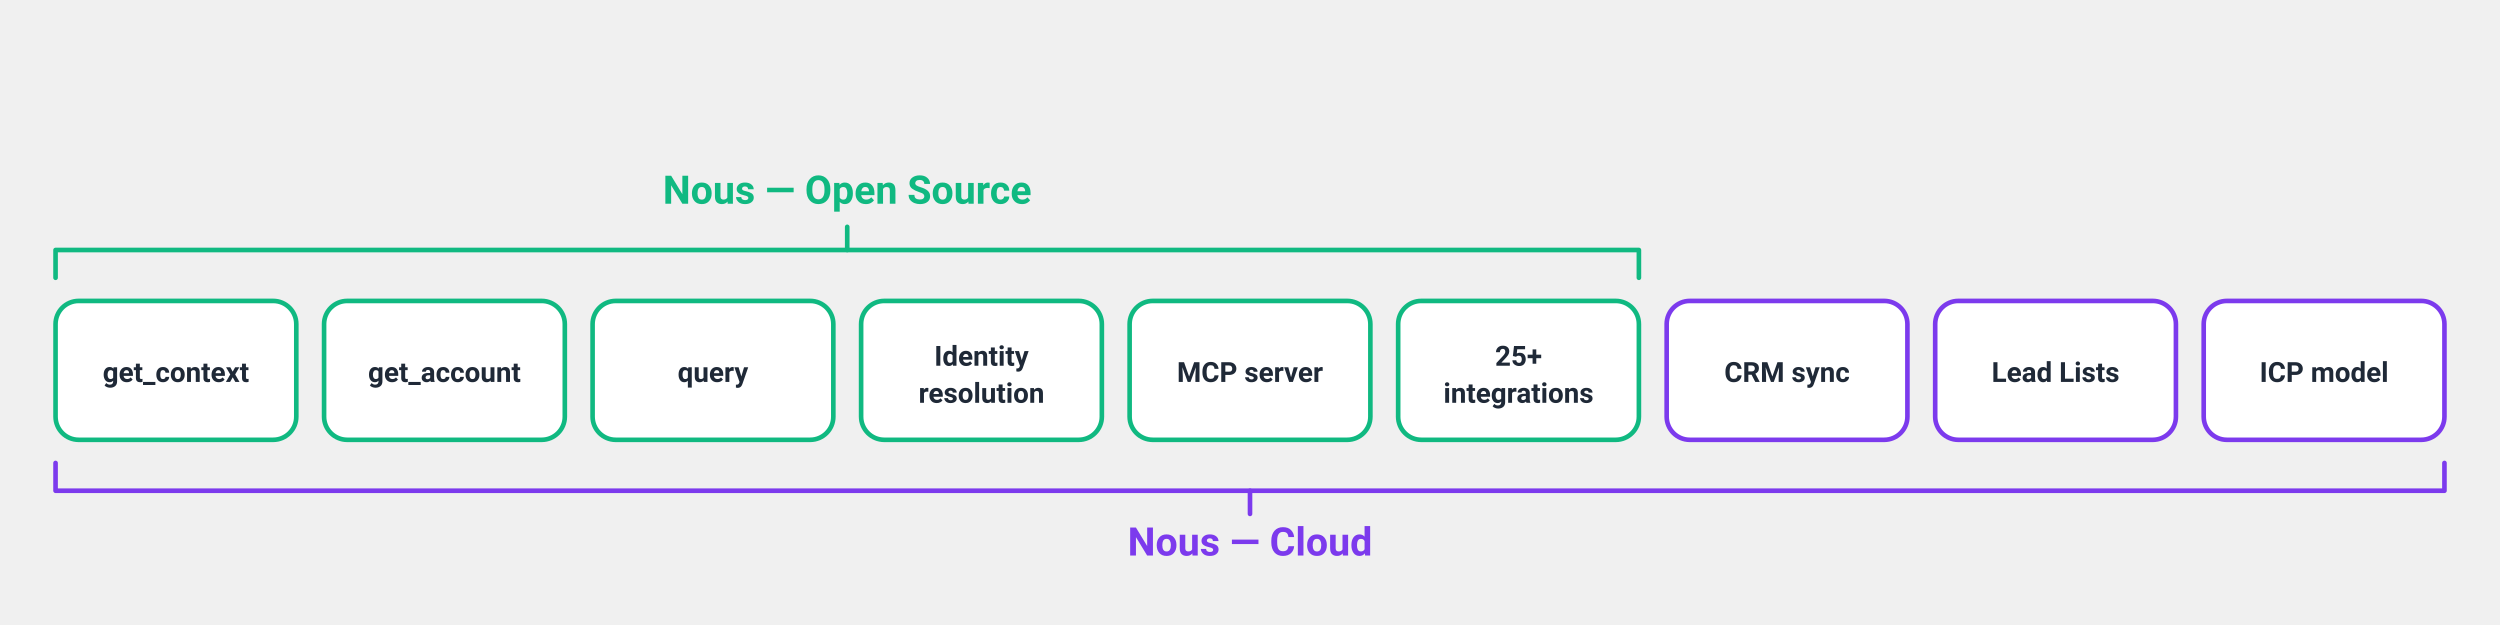
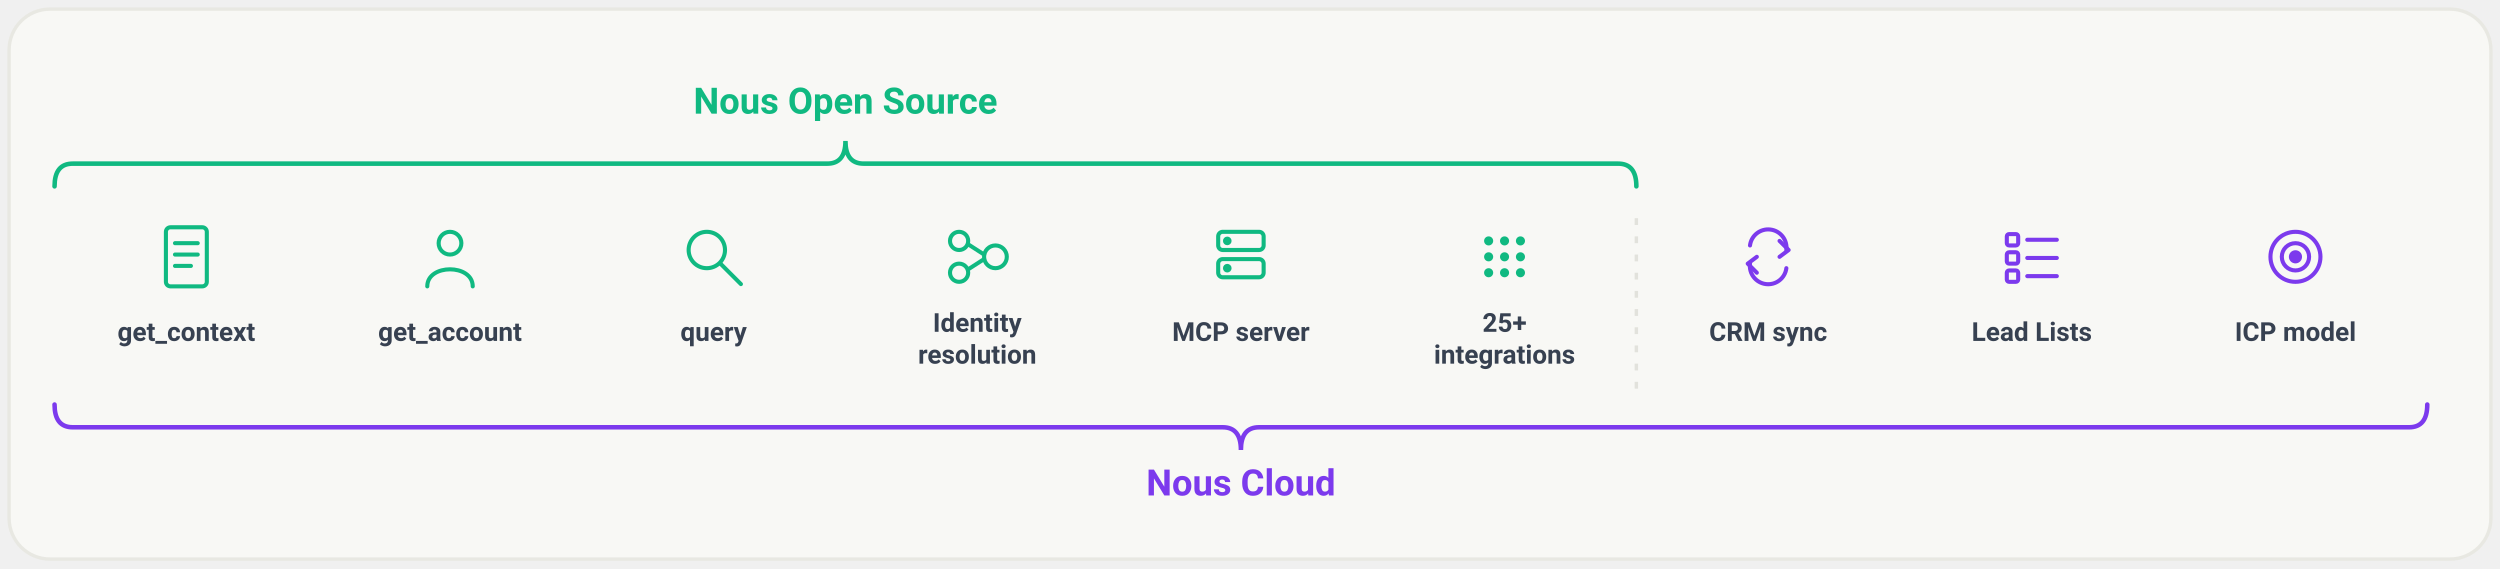
- <svg xmlns="http://www.w3.org/2000/svg" viewBox="0 0 1080 270" font-family="ui-sans-serif, system-ui, -apple-system, Segoe UI, Roboto, sans-serif">
-   <path d="M24 120 L24 108 L708 108 L708 120" fill="none" stroke="#10B981" stroke-width="2" stroke-linecap="round" stroke-linejoin="round" />
-   <path d="M366 108 L366 98" fill="none" stroke="#10B981" stroke-width="2" stroke-linecap="round" />
-   <text x="366" y="88" text-anchor="middle" fill="#10B981" font-size="17" font-weight="700">Nous — Open Source</text>
-   <g>
-     <rect x="24" y="130" width="104" height="60" rx="10" fill="#FFFFFF" stroke="#10B981" stroke-width="2" />
-     <text x="76" y="165" text-anchor="middle" fill="#1F2937" font-size="12" font-weight="600">get_context</text>
-     <rect x="140" y="130" width="104" height="60" rx="10" fill="#FFFFFF" stroke="#10B981" stroke-width="2" />
-     <text x="192" y="165" text-anchor="middle" fill="#1F2937" font-size="12" font-weight="600">get_account</text>
-     <rect x="256" y="130" width="104" height="60" rx="10" fill="#FFFFFF" stroke="#10B981" stroke-width="2" />
-     <text x="308" y="165" text-anchor="middle" fill="#1F2937" font-size="12" font-weight="600">query</text>
-     <rect x="372" y="130" width="104" height="60" rx="10" fill="#FFFFFF" stroke="#10B981" stroke-width="2" />
-     <text x="424" y="158" text-anchor="middle" fill="#1F2937" font-size="12" font-weight="600">Identity</text>
-     <text x="424" y="174" text-anchor="middle" fill="#1F2937" font-size="12" font-weight="600">resolution</text>
-     <rect x="488" y="130" width="104" height="60" rx="10" fill="#FFFFFF" stroke="#10B981" stroke-width="2" />
-     <text x="540" y="165" text-anchor="middle" fill="#1F2937" font-size="12" font-weight="600">MCP server</text>
-     <rect x="604" y="130" width="104" height="60" rx="10" fill="#FFFFFF" stroke="#10B981" stroke-width="2" />
-     <text x="656" y="158" text-anchor="middle" fill="#1F2937" font-size="12" font-weight="600">25+</text>
-     <text x="656" y="174" text-anchor="middle" fill="#1F2937" font-size="12" font-weight="600">integrations</text>
+ <svg xmlns="http://www.w3.org/2000/svg" viewBox="0 0 1100 250" font-family="ui-sans-serif, system-ui, -apple-system, Segoe UI, Roboto, sans-serif">
+   <rect x="4" y="4" width="1092" height="242" rx="18" fill="#F8F8F5" stroke="#E8E8E2" stroke-width="1.5" />
+   <line x1="720" y1="96" x2="720" y2="172" stroke="#E2E2DC" stroke-width="1.5" stroke-dasharray="3 5" />
+   <path d="M24 82 Q24 72 32 72 L364 72 Q372 72 372 62 Q372 72 380 72 L712 72 Q720 72 720 82" fill="none" stroke="#10B981" stroke-width="2" stroke-linecap="round" />
+   <text x="372" y="50" text-anchor="middle" fill="#10B981" font-size="16" font-weight="700">Nous Open Source</text>
+   <path d="M24 178 Q24 188 32 188 L538 188 Q546 188 546 198 Q546 188 554 188 L1060 188 Q1068 188 1068 178" fill="none" stroke="#7C3AED" stroke-width="2" stroke-linecap="round" />
+   <text x="546" y="218" text-anchor="middle" fill="#7C3AED" font-size="16" font-weight="700">Nous Cloud</text>
+   <g stroke="#10B981" stroke-width="1.8" fill="none" stroke-linecap="round" stroke-linejoin="round">
+     <g transform="translate(67,98)">
+       <rect x="6" y="2" width="18" height="26" rx="2" />
+       <line x1="10" y1="9" x2="20" y2="9" />
+       <line x1="10" y1="14" x2="20" y2="14" />
+       <line x1="10" y1="19" x2="17" y2="19" />
+     </g>
+     <g transform="translate(183,98)">
+       <circle cx="15" cy="9" r="5" />
+       <path d="M5 28 C5 18 25 18 25 28" />
+     </g>
+     <g transform="translate(299,98)">
+       <circle cx="12" cy="12" r="8" />
+       <line x1="18" y1="18" x2="27" y2="27" />
+     </g>
+     <g transform="translate(415,98)">
+       <circle cx="7" cy="8" r="4" />
+       <circle cx="7" cy="22" r="4" />
+       <circle cx="23" cy="15" r="5" />
+       <line x1="11" y1="9.5" x2="18" y2="14" />
+       <line x1="11" y1="20.5" x2="18" y2="16" />
+     </g>
+     <g transform="translate(531,98)">
+       <rect x="5" y="4" width="20" height="8" rx="2" />
+       <rect x="5" y="16" width="20" height="8" rx="2" />
+       <circle cx="9" cy="8" r="1" fill="#10B981" />
+       <circle cx="9" cy="20" r="1" fill="#10B981" />
+     </g>
+     <g transform="translate(647,98)" fill="#10B981" stroke="none">
+       <circle cx="8" cy="8" r="2" />
+       <circle cx="15" cy="8" r="2" />
+       <circle cx="22" cy="8" r="2" />
+       <circle cx="8" cy="15" r="2" />
+       <circle cx="15" cy="15" r="2" />
+       <circle cx="22" cy="15" r="2" />
+       <circle cx="8" cy="22" r="2" />
+       <circle cx="15" cy="22" r="2" />
+       <circle cx="22" cy="22" r="2" />
+     </g>
  </g>
-   <g>
-     <rect x="720" y="130" width="104" height="60" rx="10" fill="#FFFFFF" stroke="#7C3AED" stroke-width="2" />
-     <text x="772" y="165" text-anchor="middle" fill="#1F2937" font-size="12" font-weight="600">CRM sync</text>
-     <rect x="836" y="130" width="104" height="60" rx="10" fill="#FFFFFF" stroke="#7C3AED" stroke-width="2" />
-     <text x="888" y="165" text-anchor="middle" fill="#1F2937" font-size="12" font-weight="600">Lead Lists</text>
-     <rect x="952" y="130" width="104" height="60" rx="10" fill="#FFFFFF" stroke="#7C3AED" stroke-width="2" />
-     <text x="1004" y="165" text-anchor="middle" fill="#1F2937" font-size="12" font-weight="600">ICP model</text>
+   <g stroke="#7C3AED" stroke-width="1.8" fill="none" stroke-linecap="round" stroke-linejoin="round">
+     <g transform="translate(763,98)">
+       <path d="M7 10 A8 8 0 0 1 23 12" />
+       <path d="M20 8 L24 12 L20 15" />
+       <path d="M23 20 A8 8 0 0 1 7 18" />
+       <path d="M10 22 L6 18 L10 15" />
+     </g>
+     <g transform="translate(879,98)">
+       <rect x="4" y="5" width="5" height="5" rx="1" />
+       <line x1="13" y1="7.5" x2="26" y2="7.5" />
+       <rect x="4" y="13" width="5" height="5" rx="1" />
+       <line x1="13" y1="15.5" x2="26" y2="15.5" />
+       <rect x="4" y="21" width="5" height="5" rx="1" />
+       <line x1="13" y1="23.5" x2="26" y2="23.5" />
+     </g>
+     <g transform="translate(995,98)">
+       <circle cx="15" cy="15" r="11" />
+       <circle cx="15" cy="15" r="6" />
+       <circle cx="15" cy="15" r="2" fill="#7C3AED" />
+     </g>
  </g>
-   <path d="M24 200 L24 212 L1056 212 L1056 200" fill="none" stroke="#7C3AED" stroke-width="2" stroke-linecap="round" stroke-linejoin="round" />
-   <path d="M540 212 L540 222" fill="none" stroke="#7C3AED" stroke-width="2" stroke-linecap="round" />
-   <text x="540" y="240" text-anchor="middle" fill="#7C3AED" font-size="17" font-weight="700">Nous — Cloud</text>
+   <g text-anchor="middle" fill="#374151" font-size="11.5" font-weight="600">
+     <text x="82" y="150">get_context</text>
+     <text x="198" y="150">get_account</text>
+     <text x="314" y="150">query</text>
+     <text x="430" y="146">Identity</text>
+     <text x="430" y="160">resolution</text>
+     <text x="546" y="150">MCP server</text>
+     <text x="662" y="146">25+</text>
+     <text x="662" y="160">integrations</text>
+     <text x="778" y="150">CRM sync</text>
+     <text x="894" y="150">Lead Lists</text>
+     <text x="1010" y="150">ICP model</text>
+   </g>
</svg>
